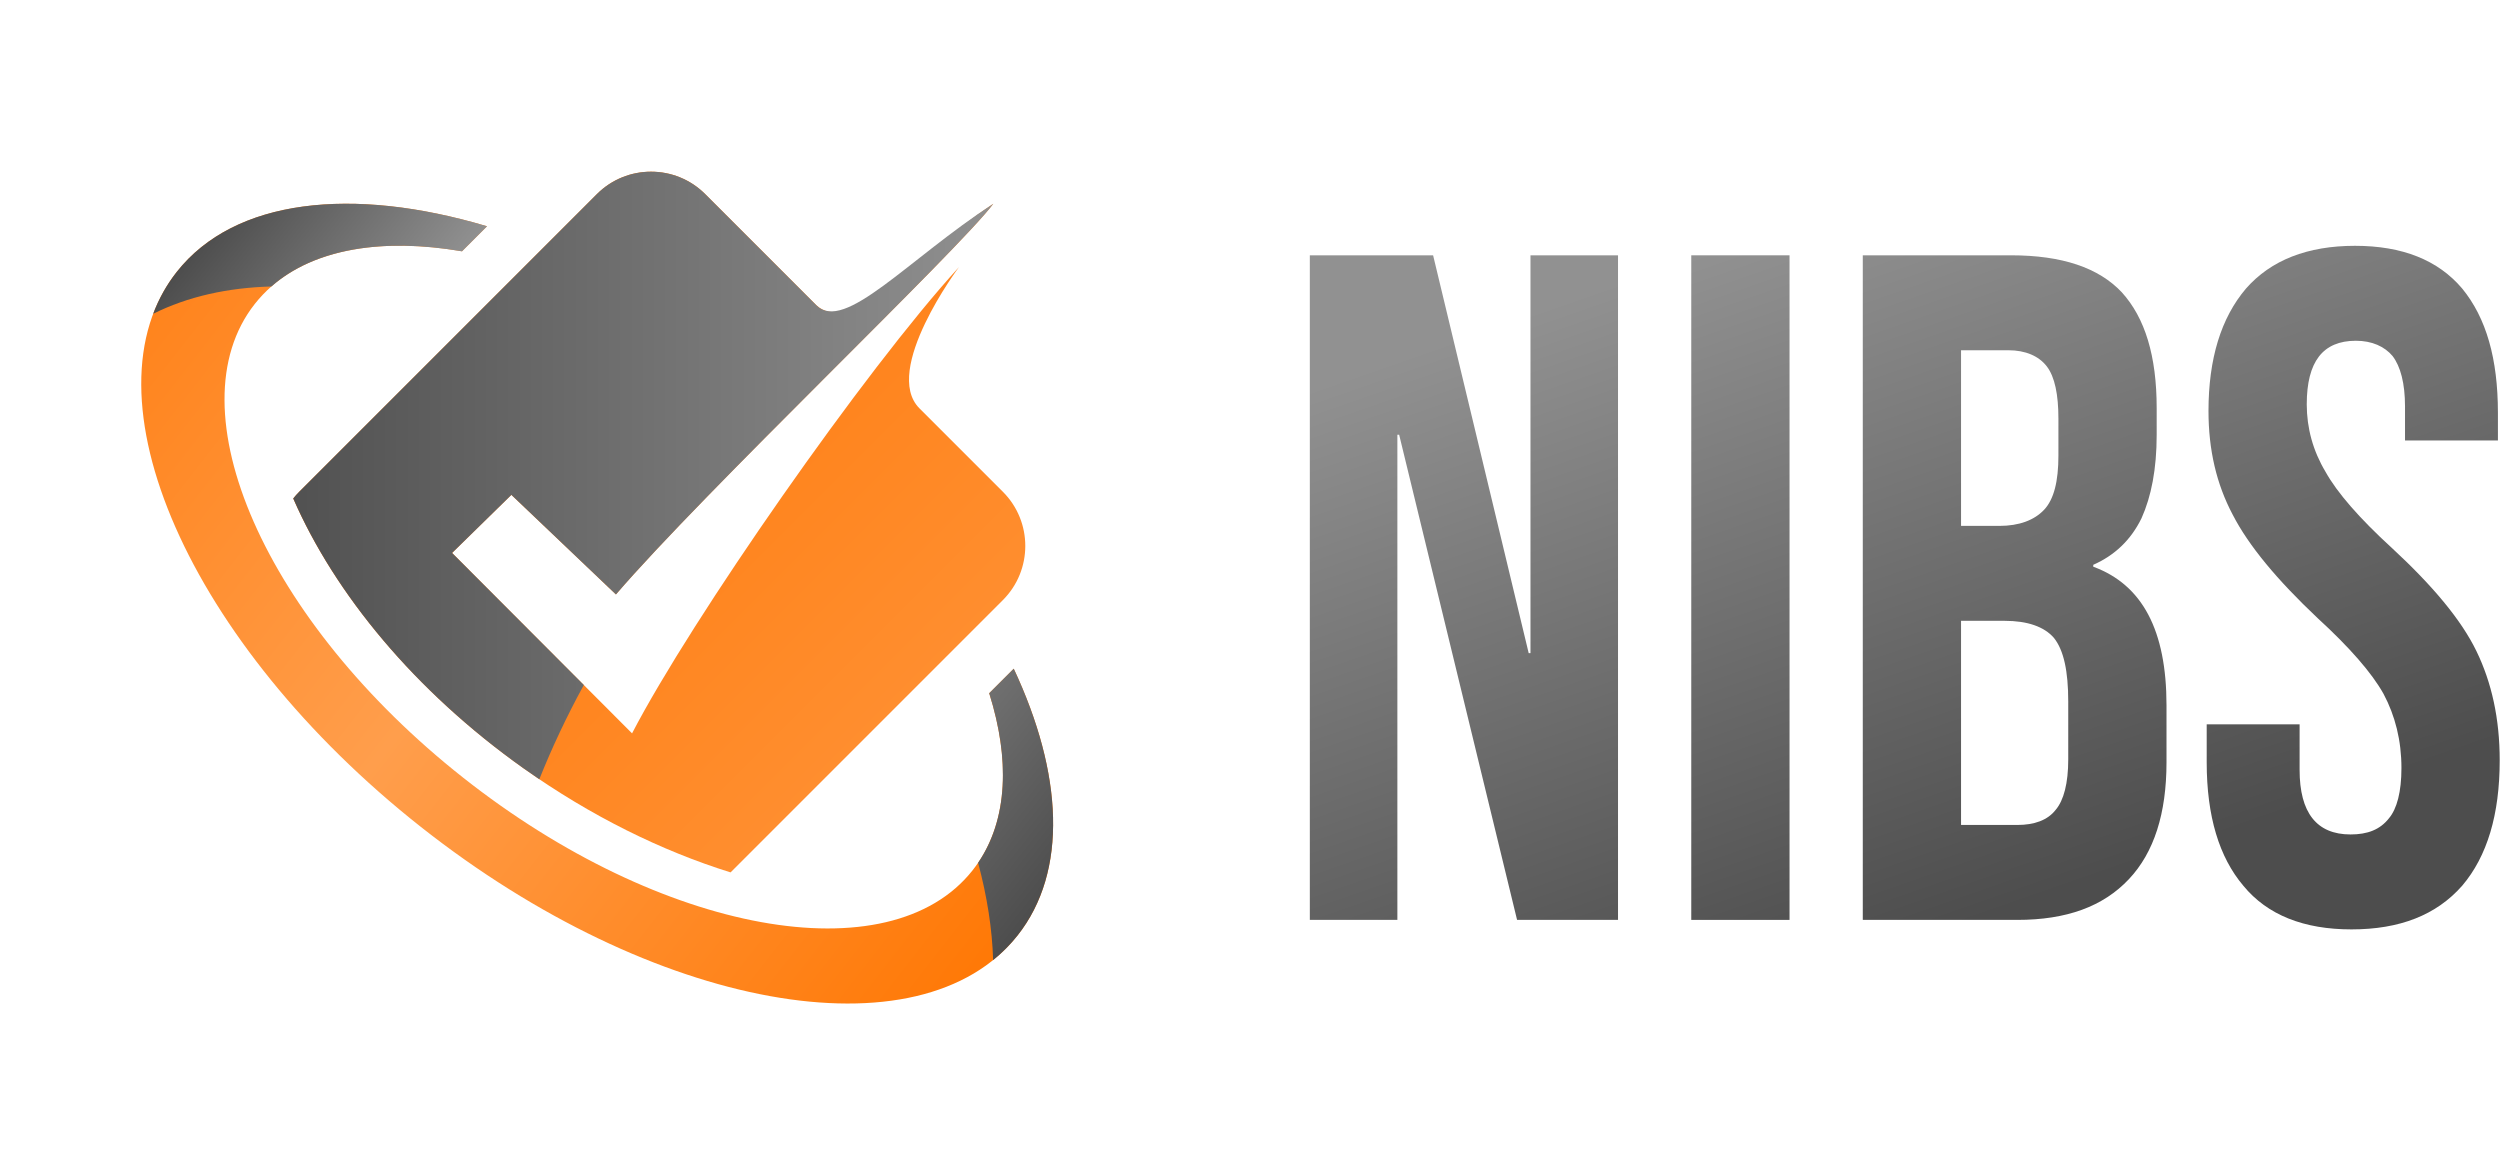
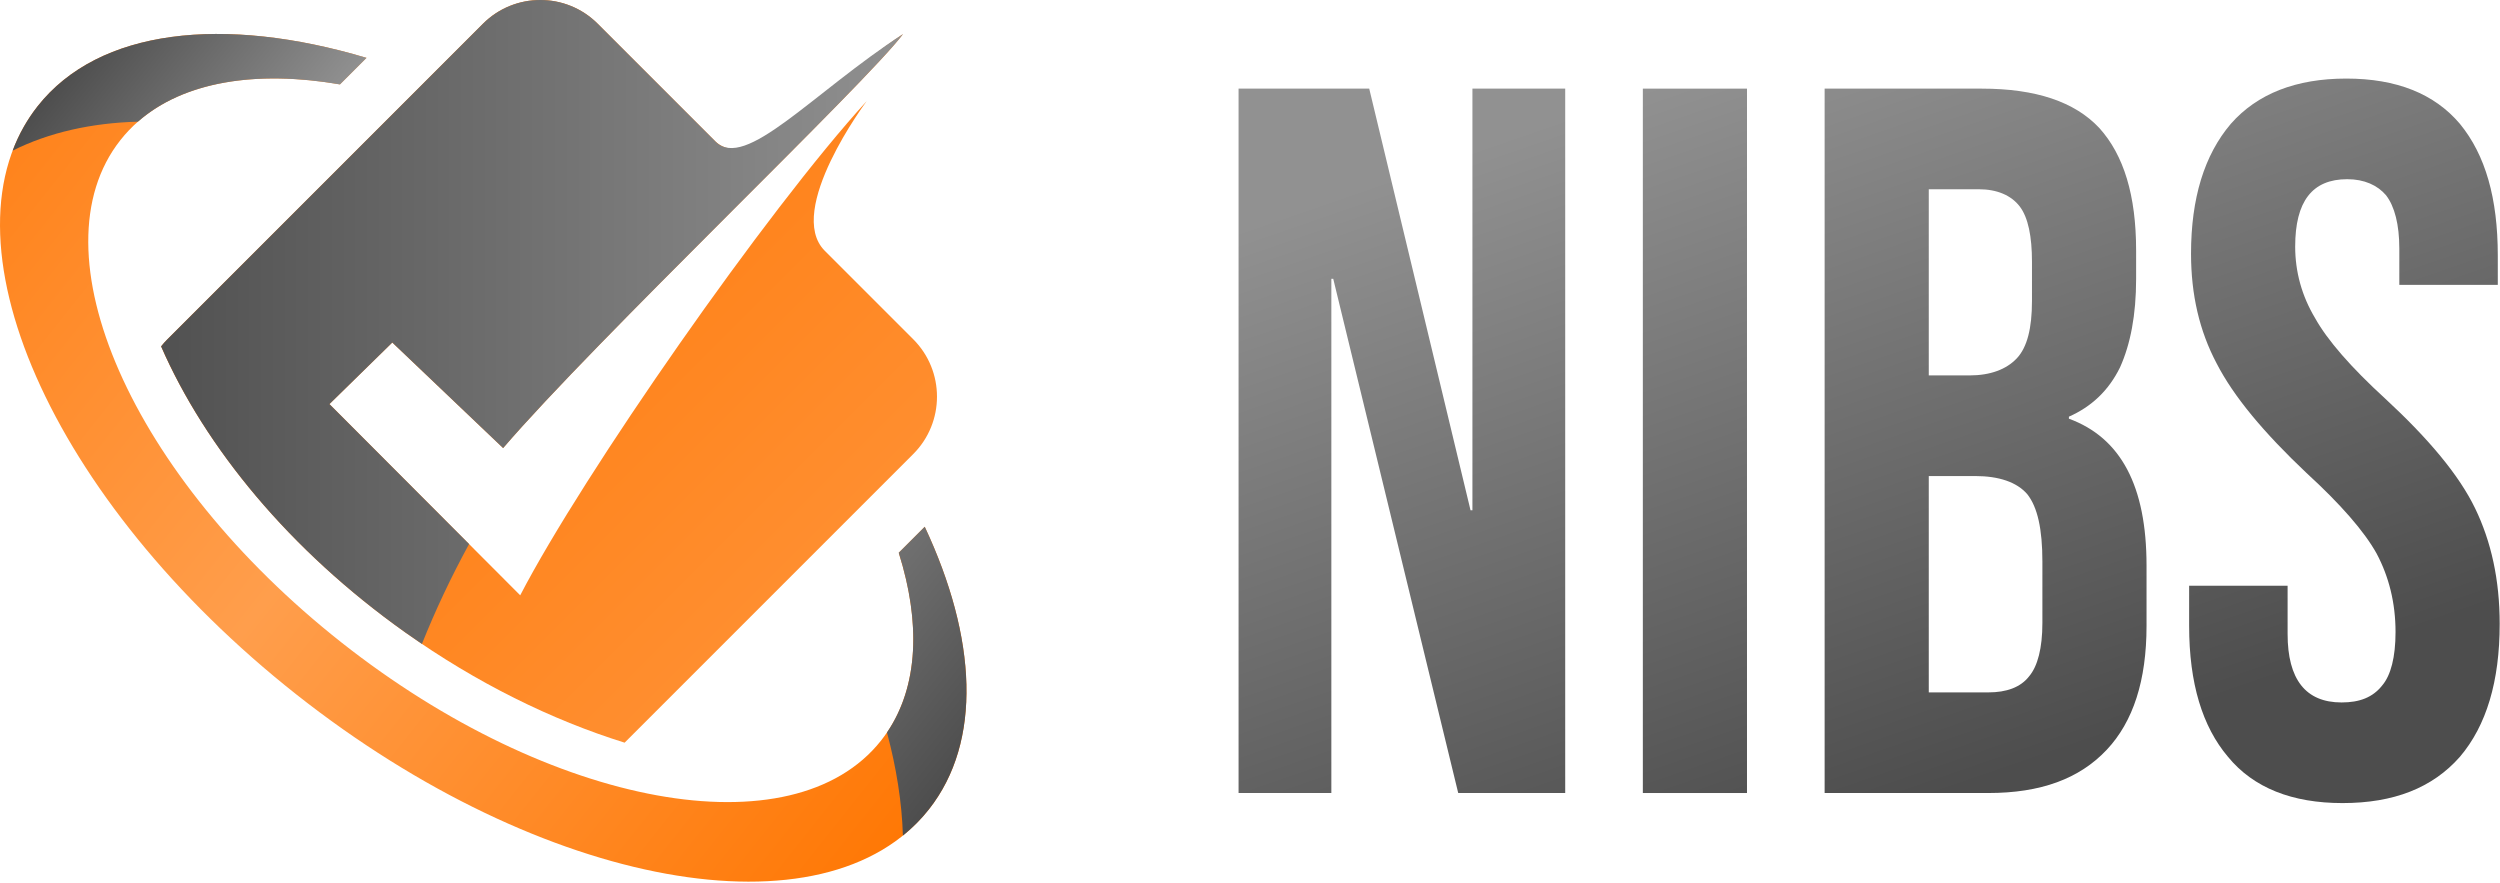
- <svg xmlns="http://www.w3.org/2000/svg" width="2956" height="1371" viewBox="-167 -203 2956 1371" version="1.1" xml:space="preserve" style="fill-rule:evenodd;clip-rule:evenodd;stroke-linejoin:round;stroke-miterlimit:2;">
+ <svg xmlns="http://www.w3.org/2000/svg" width="2789" height="984" viewBox="0 0 2789 984" version="1.1" xml:space="preserve" style="fill-rule:evenodd;clip-rule:evenodd;stroke-linejoin:round;stroke-miterlimit:2;">
  <g transform="matrix(1,0,0,1,-571.205,-676.135)">
    <g id="Layer1">
      <g transform="matrix(4.0868,0,0,4.0868,-1557.95,-4870.05)">
        <g transform="matrix(0.739318,0.739318,-0.739318,0.739318,1678.41,-265.304)">
          <path d="M408.15,1914.2C408.055,1913.38 408.006,1912.56 408.006,1911.72L408.006,1795.22C408.006,1783.53 417.502,1774.03 429.197,1774.03L472.713,1774.03C484.845,1773.54 481.967,1747.87 487.463,1719.55C489.744,1735.52 487.23,1832.74 490.064,1869.83L450.118,1870.8L449.882,1893.78L520.402,1893.86C509.632,1859.88 494.876,1777.22 493.132,1738.65C493.132,1738.65 498.212,1774.03 513.035,1774.03L545.69,1774.03C557.386,1774.03 566.881,1783.53 566.881,1795.22L566.881,1901.79C549.227,1911.05 528.566,1918.1 506.042,1921.93C469.601,1928.12 434.974,1924.72 408.15,1914.2Z" style="fill:url(#_Linear1);" />
        </g>
        <g transform="matrix(1,0,0,1,-25.5902,175.995)">
          <path d="M661.751,1356.88C660.232,1355.86 658.718,1354.81 657.21,1353.74C625.693,1331.37 602.604,1303.26 590.551,1275.65C591.082,1274.98 591.658,1274.33 592.278,1273.71L678.404,1187.59C687.05,1178.94 701.091,1178.94 709.738,1187.59L741.909,1219.76C749.994,1227.84 768.345,1206.44 793.094,1190.38C782.976,1203.88 709.243,1273.89 683.913,1303.41L653.663,1274.6L636.499,1291.41L674.62,1329.62C669.689,1338.64 665.396,1347.76 661.751,1356.88Z" style="fill:url(#_Linear2);" />
        </g>
        <g>
          <g transform="matrix(0.517282,0.408188,-0.408188,0.517282,816.397,507.084)">
            <path d="M883.069,1224.38C928.542,1247.16 956.942,1279.46 956.942,1315.25C956.942,1384.2 851.576,1440.17 721.795,1440.17C592.014,1440.17 486.648,1384.2 486.648,1315.25C486.648,1274.31 523.814,1237.93 581.188,1215.14L579.368,1230.59C544.045,1249.81 522.267,1276.09 522.267,1305.05C522.267,1363.91 612.211,1411.69 722.997,1411.69C833.784,1411.69 923.728,1363.91 923.728,1305.05C923.728,1280.35 907.876,1257.59 881.286,1239.5L883.069,1224.38Z" style="fill:url(#_Linear3);" />
          </g>
          <g transform="matrix(0.517282,0.408188,-0.408188,0.517282,816.397,507.084)">
            <path d="M489.918,1336.12C487.767,1329.33 486.648,1322.36 486.648,1315.25C486.648,1274.31 523.814,1237.93 581.188,1215.14L579.368,1230.59C548.361,1247.46 527.792,1269.78 523.227,1294.56C508.448,1306.89 497.081,1320.87 489.918,1336.12ZM923.584,1300.98C921.946,1277.85 906.409,1256.59 881.286,1239.5L883.069,1224.38C928.542,1247.16 956.942,1279.46 956.942,1315.25C956.942,1320.38 956.359,1325.45 955.224,1330.42C946.469,1319.99 935.834,1310.12 923.584,1300.98Z" style="fill:url(#_Linear4);" />
          </g>
        </g>
      </g>
      <g transform="matrix(2.38426,0,0,2.38426,588.934,-3355.83)">
        <g transform="matrix(443.005,0,0,470.833,553.928,2062.13)">
          <path d="M0.041,-0.7L0.179,-0.7L0.286,-0.281L0.288,-0.281L0.288,-0.7L0.386,-0.7L0.386,-0L0.273,-0L0.141,-0.511L0.139,-0.511L0.139,-0L0.041,-0L0.041,-0.7Z" style="fill:url(#_Linear5);fill-rule:nonzero;" />
        </g>
        <g transform="matrix(443.005,0,0,470.833,743.091,2062.13)">
          <rect x="0.041" y="-0.7" width="0.11" height="0.7" style="fill:url(#_Linear6);fill-rule:nonzero;" />
        </g>
        <g transform="matrix(443.005,0,0,470.833,828.148,2062.13)">
          <path d="M0.041,-0.7L0.207,-0.7C0.264,-0.7 0.305,-0.687 0.331,-0.661C0.357,-0.634 0.37,-0.594 0.37,-0.539L0.37,-0.511C0.37,-0.475 0.364,-0.446 0.353,-0.423C0.341,-0.4 0.323,-0.384 0.299,-0.374L0.299,-0.372C0.354,-0.353 0.381,-0.305 0.381,-0.226L0.381,-0.166C0.381,-0.112 0.367,-0.071 0.339,-0.043C0.31,-0.014 0.269,-0 0.214,-0L0.041,-0L0.041,-0.7ZM0.194,-0.415C0.216,-0.415 0.233,-0.421 0.244,-0.432C0.255,-0.443 0.26,-0.462 0.26,-0.489L0.26,-0.528C0.26,-0.553 0.256,-0.572 0.247,-0.583C0.238,-0.594 0.223,-0.6 0.204,-0.6L0.151,-0.6L0.151,-0.415L0.194,-0.415ZM0.214,-0.1C0.233,-0.1 0.248,-0.105 0.257,-0.116C0.266,-0.126 0.271,-0.144 0.271,-0.169L0.271,-0.23C0.271,-0.262 0.266,-0.284 0.255,-0.297C0.244,-0.309 0.225,-0.315 0.2,-0.315L0.151,-0.315L0.151,-0.1L0.214,-0.1Z" style="fill:url(#_Linear7);fill-rule:nonzero;" />
        </g>
        <g transform="matrix(443.005,0,0,470.833,1007.12,2062.13)">
          <path d="M0.184,0.01C0.131,0.01 0.09,-0.005 0.063,-0.036C0.036,-0.066 0.022,-0.109 0.022,-0.166L0.022,-0.206L0.126,-0.206L0.126,-0.158C0.126,-0.113 0.145,-0.09 0.183,-0.09C0.202,-0.09 0.216,-0.095 0.226,-0.107C0.235,-0.117 0.24,-0.135 0.24,-0.16C0.24,-0.189 0.233,-0.215 0.22,-0.238C0.207,-0.26 0.182,-0.287 0.146,-0.318C0.101,-0.358 0.069,-0.394 0.051,-0.427C0.033,-0.459 0.024,-0.495 0.024,-0.536C0.024,-0.591 0.038,-0.634 0.066,-0.665C0.094,-0.695 0.135,-0.71 0.188,-0.71C0.241,-0.71 0.281,-0.695 0.308,-0.665C0.335,-0.634 0.348,-0.591 0.348,-0.534L0.348,-0.505L0.244,-0.505L0.244,-0.541C0.244,-0.565 0.239,-0.583 0.23,-0.594C0.221,-0.604 0.207,-0.61 0.189,-0.61C0.152,-0.61 0.134,-0.588 0.134,-0.543C0.134,-0.518 0.141,-0.494 0.155,-0.472C0.168,-0.45 0.193,-0.423 0.229,-0.392C0.275,-0.352 0.307,-0.316 0.324,-0.283C0.341,-0.25 0.35,-0.212 0.35,-0.168C0.35,-0.111 0.336,-0.067 0.308,-0.036C0.279,-0.005 0.238,0.01 0.184,0.01Z" style="fill:url(#_Linear8);fill-rule:nonzero;" />
        </g>
      </g>
    </g>
  </g>
  <defs>
    <linearGradient id="_Linear1" x1="0" y1="0" x2="1" y2="0" gradientUnits="userSpaceOnUse" gradientTransform="matrix(548.936,0,0,709.867,408.006,1570.08)">
      <stop offset="0" style="stop-color:rgb(255,121,9);stop-opacity:1" />
      <stop offset="0.51" style="stop-color:rgb(255,158,76);stop-opacity:1" />
      <stop offset="1" style="stop-color:rgb(255,120,5);stop-opacity:1" />
    </linearGradient>
    <linearGradient id="_Linear2" x1="0" y1="0" x2="1" y2="0" gradientUnits="userSpaceOnUse" gradientTransform="matrix(447.786,0,0,483.095,577.62,1373.19)">
      <stop offset="0" style="stop-color:rgb(77,77,77);stop-opacity:1" />
      <stop offset="0.94" style="stop-color:rgb(208,208,208);stop-opacity:1" />
      <stop offset="1" style="stop-color:rgb(77,77,77);stop-opacity:1" />
    </linearGradient>
    <linearGradient id="_Linear3" x1="0" y1="0" x2="1" y2="0" gradientUnits="userSpaceOnUse" gradientTransform="matrix(548.936,0,0,709.867,408.006,1570.08)">
      <stop offset="0" style="stop-color:rgb(255,121,9);stop-opacity:1" />
      <stop offset="0.51" style="stop-color:rgb(255,158,76);stop-opacity:1" />
      <stop offset="1" style="stop-color:rgb(255,120,5);stop-opacity:1" />
    </linearGradient>
    <linearGradient id="_Linear4" x1="0" y1="0" x2="1" y2="0" gradientUnits="userSpaceOnUse" gradientTransform="matrix(470.295,0,0,120.97,486.648,1275.63)">
      <stop offset="0" style="stop-color:rgb(77,77,77);stop-opacity:1" />
      <stop offset="0.39" style="stop-color:rgb(208,208,208);stop-opacity:1" />
      <stop offset="1" style="stop-color:rgb(77,77,77);stop-opacity:1" />
    </linearGradient>
    <linearGradient id="_Linear5" x1="0" y1="0" x2="1" y2="0" gradientUnits="userSpaceOnUse" gradientTransform="matrix(0.265647,0.72,-0.43962,0.143593,0.496257,-0.71)">
      <stop offset="0" style="stop-color:rgb(145,145,145);stop-opacity:1" />
      <stop offset="1" style="stop-color:rgb(77,77,77);stop-opacity:1" />
    </linearGradient>
    <linearGradient id="_Linear6" x1="0" y1="0" x2="1" y2="0" gradientUnits="userSpaceOnUse" gradientTransform="matrix(0.265647,0.72,-0.43962,0.143593,0.0692567,-0.71)">
      <stop offset="0" style="stop-color:rgb(145,145,145);stop-opacity:1" />
      <stop offset="1" style="stop-color:rgb(77,77,77);stop-opacity:1" />
    </linearGradient>
    <linearGradient id="_Linear7" x1="0" y1="0" x2="1" y2="0" gradientUnits="userSpaceOnUse" gradientTransform="matrix(0.265647,0.72,-0.43962,0.143593,-0.122743,-0.71)">
      <stop offset="0" style="stop-color:rgb(145,145,145);stop-opacity:1" />
      <stop offset="1" style="stop-color:rgb(77,77,77);stop-opacity:1" />
    </linearGradient>
    <linearGradient id="_Linear8" x1="0" y1="0" x2="1" y2="0" gradientUnits="userSpaceOnUse" gradientTransform="matrix(0.265647,0.72,-0.43962,0.143593,-0.526743,-0.71)">
      <stop offset="0" style="stop-color:rgb(145,145,145);stop-opacity:1" />
      <stop offset="1" style="stop-color:rgb(77,77,77);stop-opacity:1" />
    </linearGradient>
  </defs>
</svg>
